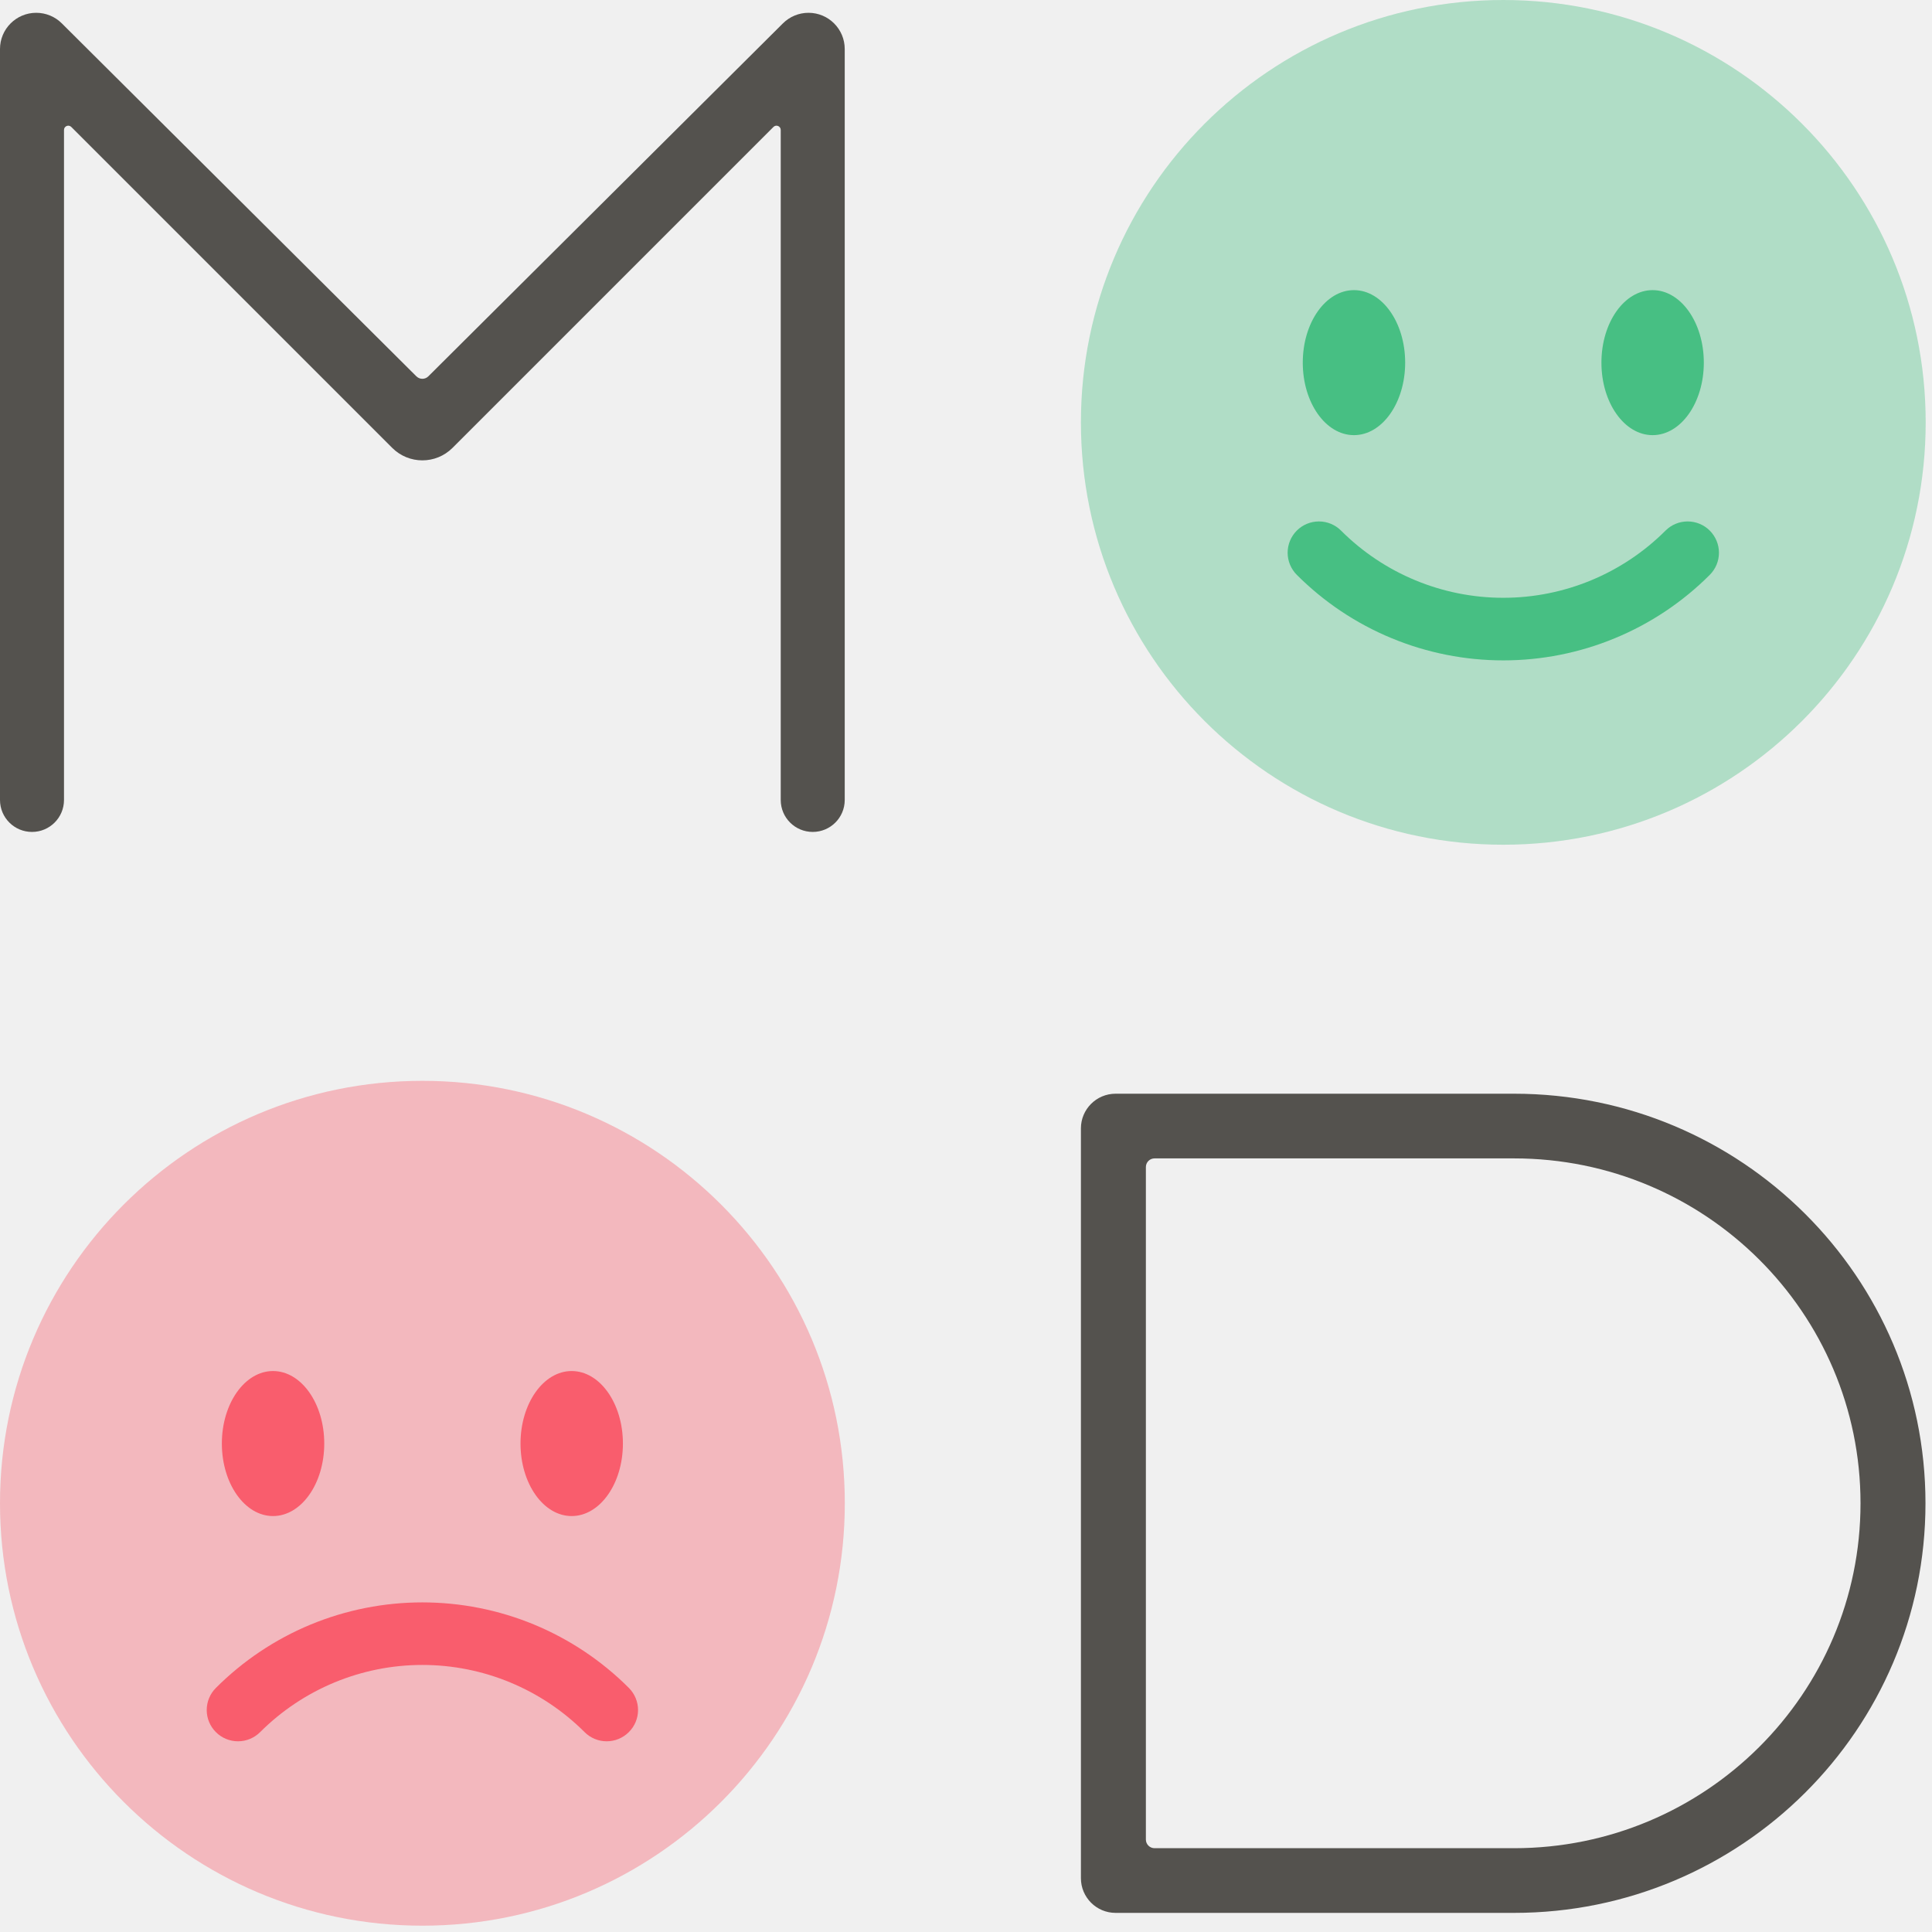
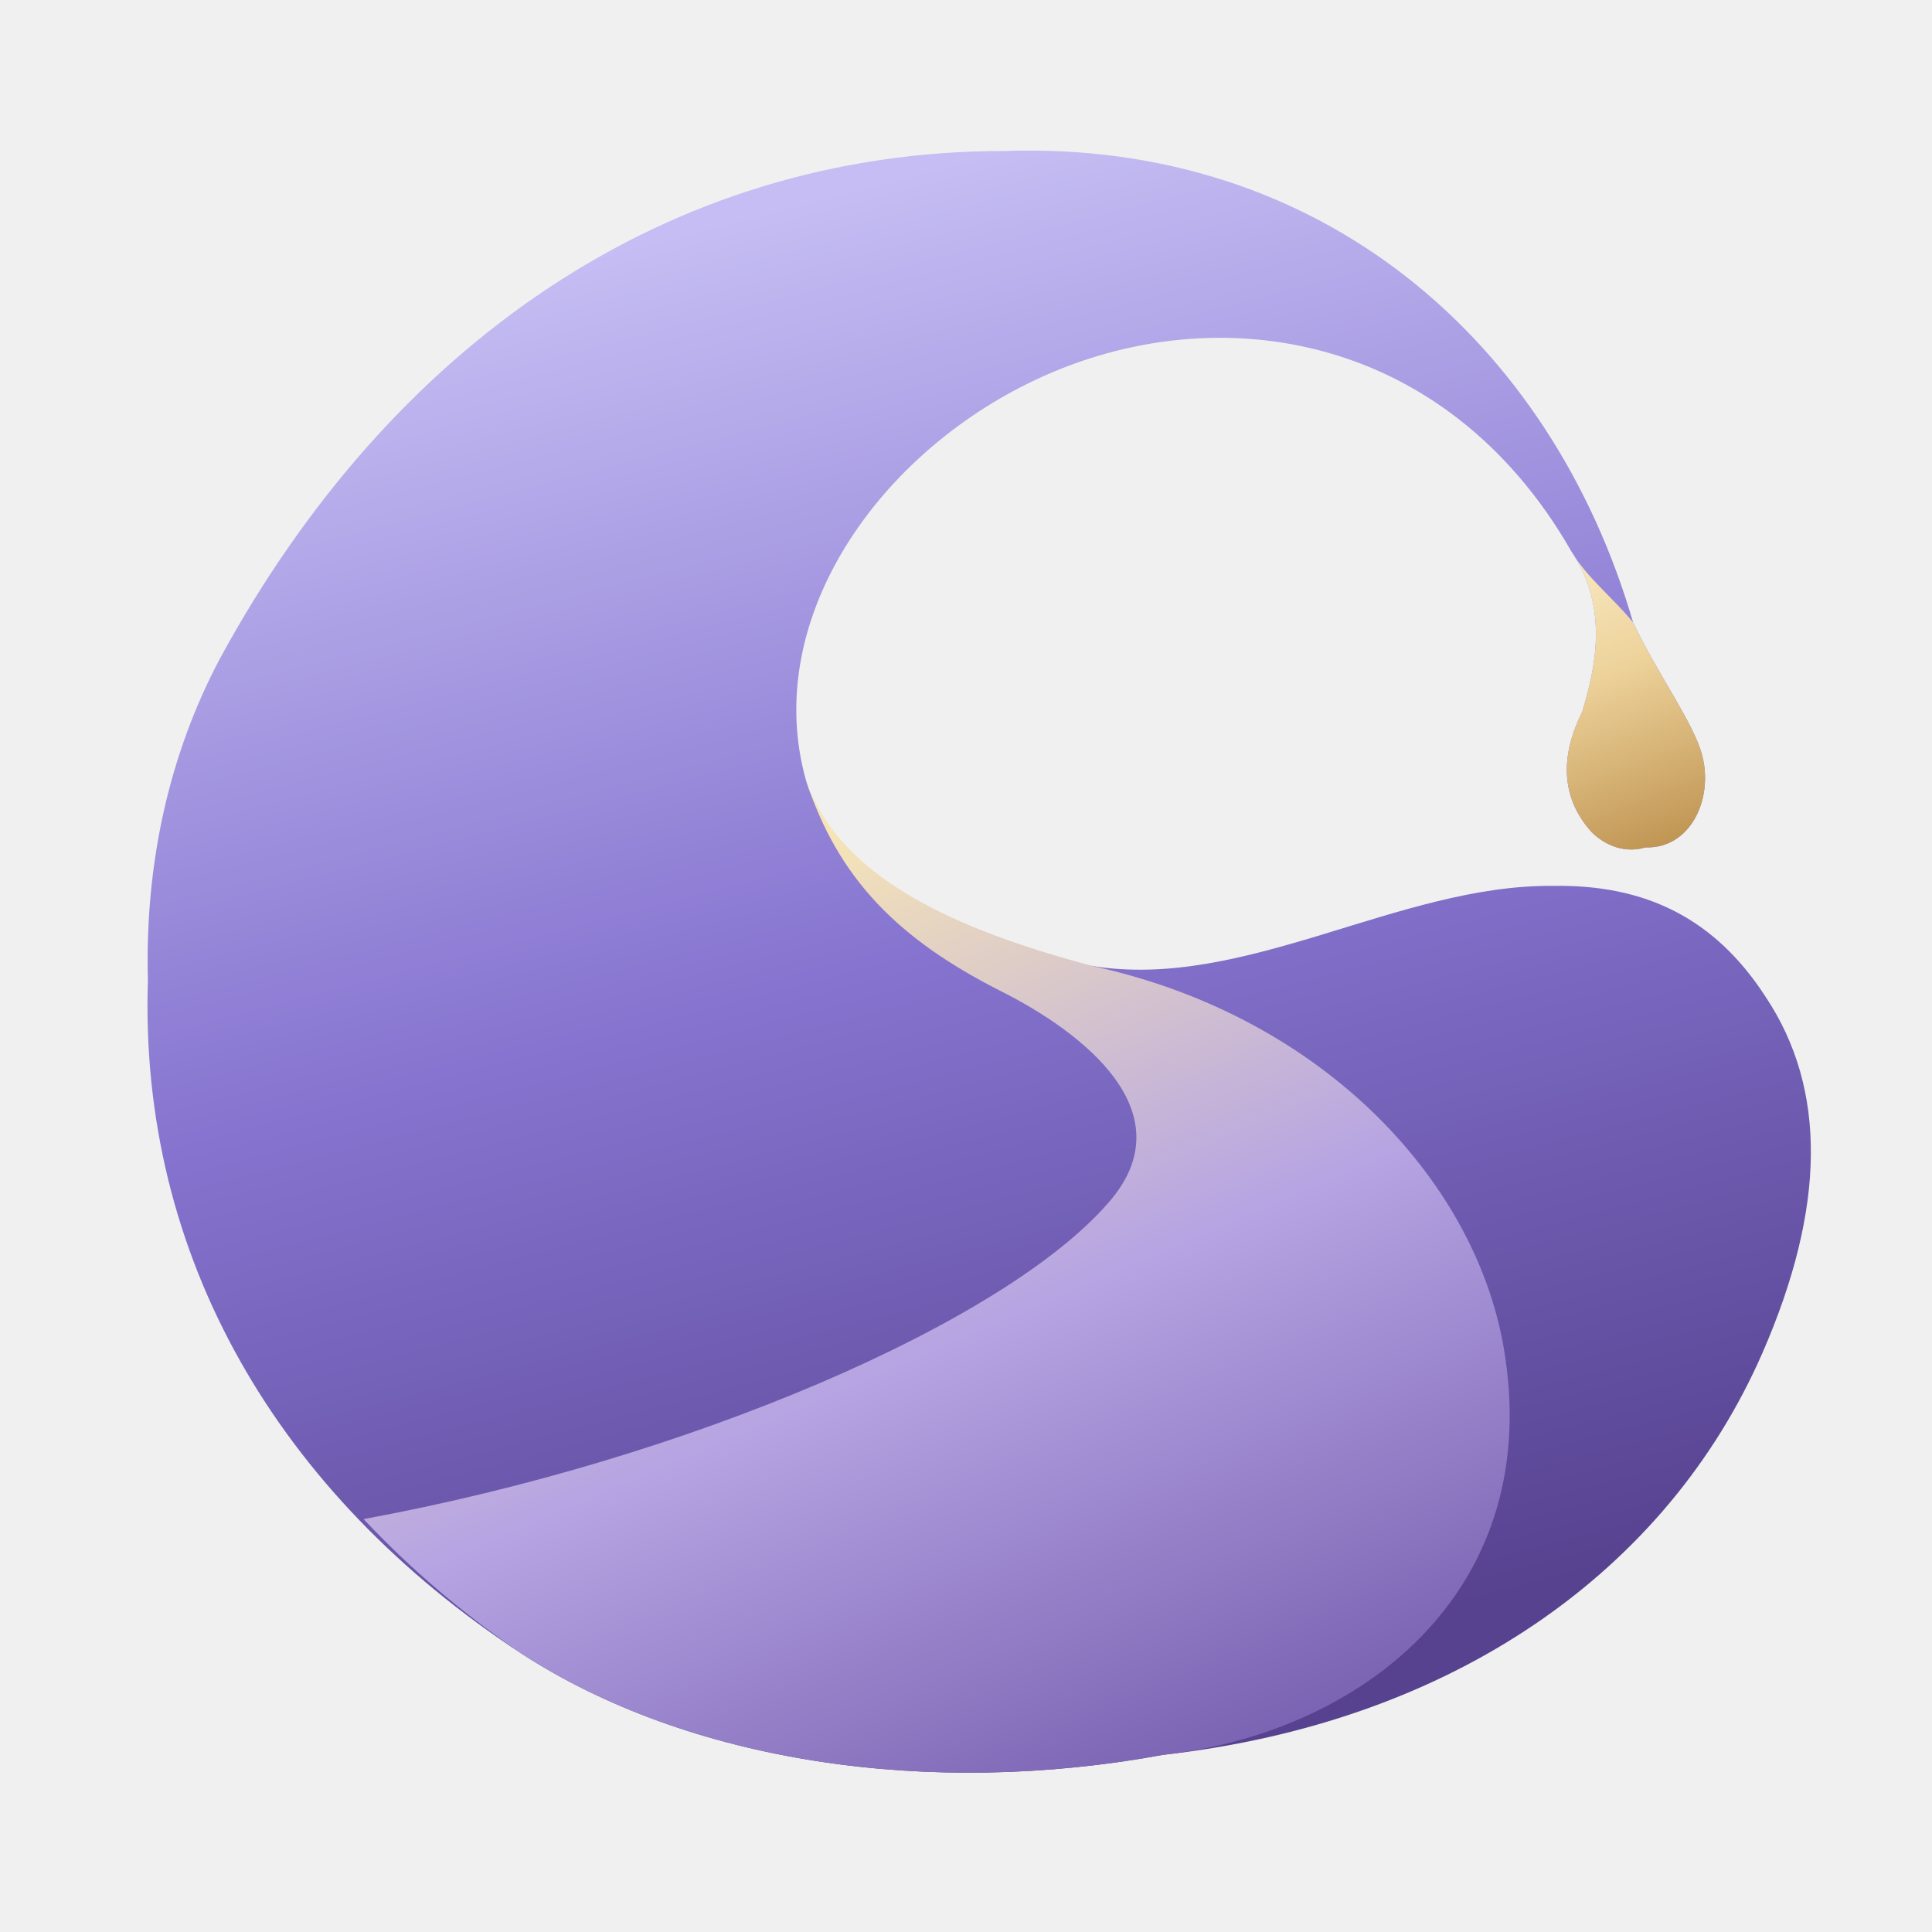
- <svg xmlns="http://www.w3.org/2000/svg" width="48" height="48" viewBox="0 0 48 48" fill="none">
-   <g clip-path="url(#clip0_41_637)">
-     <path d="M20.987 19.875C20.987 20.314 20.631 20.669 20.192 20.669C19.753 20.669 19.397 20.314 19.397 19.875V3.229C19.397 3.134 19.283 3.087 19.216 3.154L11.243 11.127C10.829 11.541 10.158 11.541 9.744 11.127L1.771 3.154C1.704 3.087 1.59 3.134 1.59 3.229V19.875C1.59 20.314 1.234 20.669 0.795 20.669C0.356 20.669 0 20.314 0 19.875V1.218C0 0.721 0.403 0.318 0.9 0.318C1.138 0.318 1.367 0.412 1.535 0.58L10.344 9.349C10.427 9.432 10.56 9.432 10.643 9.349L19.452 0.58C19.621 0.412 19.849 0.318 20.087 0.318C20.584 0.318 20.987 0.721 20.987 1.218V19.875Z" fill="#54524E" />
-   </g>
-   <path d="M37.349 20.987C43.145 20.987 47.843 16.29 47.843 10.494C47.843 4.698 43.145 0 37.349 0C31.553 0 26.855 4.698 26.855 10.494C26.855 16.29 31.553 20.987 37.349 20.987Z" fill="#2EB872" fill-opacity="0.33" />
-   <path d="M41.929 12.955C42.135 12.955 42.333 13.037 42.478 13.182C42.624 13.328 42.707 13.526 42.707 13.732C42.707 13.938 42.625 14.136 42.479 14.282C41.806 14.956 41.005 15.491 40.125 15.855C39.245 16.22 38.301 16.407 37.349 16.407C36.396 16.407 35.452 16.22 34.572 15.855C33.692 15.491 32.892 14.956 32.219 14.282C32.073 14.136 31.991 13.938 31.991 13.732C31.991 13.526 32.073 13.328 32.219 13.182C32.364 13.037 32.562 12.955 32.769 12.955C32.975 12.955 33.173 13.037 33.318 13.183C34.387 14.252 35.837 14.852 37.349 14.852C38.86 14.852 40.31 14.252 41.379 13.183C41.525 13.037 41.722 12.955 41.929 12.955ZM33.639 7.208C34.341 7.208 34.911 8.014 34.911 9.01C34.911 10.005 34.341 10.811 33.639 10.811C32.936 10.811 32.367 10.005 32.367 9.01C32.367 8.015 32.936 7.208 33.639 7.208ZM41.059 7.208C41.761 7.208 42.331 8.014 42.331 9.01C42.331 10.005 41.761 10.811 41.059 10.811C40.356 10.811 39.787 10.005 39.787 9.01C39.787 8.014 40.356 7.208 41.059 7.208Z" fill="#2EB872" fill-opacity="0.8" />
-   <g clip-path="url(#clip1_41_637)">
-     <path d="M10.495 47.843C16.291 47.843 20.989 43.144 20.989 37.348C20.989 31.551 16.291 26.853 10.495 26.853C4.698 26.853 0 31.551 0 37.348C0 43.144 4.698 47.843 10.495 47.843Z" fill="#FA4659" fill-opacity="0.33" />
-     <path d="M10.493 39.811C11.446 39.811 12.39 39.998 13.27 40.362C14.15 40.727 14.951 41.262 15.624 41.936C15.77 42.082 15.852 42.28 15.852 42.486C15.852 42.692 15.769 42.889 15.623 43.034C15.477 43.18 15.28 43.262 15.073 43.262C14.867 43.262 14.669 43.18 14.524 43.034C13.455 41.966 12.005 41.365 10.493 41.365C8.982 41.365 7.532 41.966 6.463 43.034C6.317 43.18 6.119 43.262 5.913 43.262C5.707 43.262 5.509 43.18 5.364 43.034C5.218 42.889 5.136 42.691 5.136 42.486C5.136 42.279 5.218 42.082 5.364 41.936C6.037 41.262 6.837 40.727 7.717 40.362C8.597 39.998 9.541 39.811 10.493 39.811ZM6.783 34.063C7.486 34.063 8.056 34.87 8.056 35.864C8.056 36.86 7.486 37.666 6.783 37.666C6.081 37.666 5.512 36.859 5.512 35.864C5.512 34.87 6.081 34.063 6.783 34.063ZM14.203 34.063C14.906 34.063 15.476 34.87 15.476 35.864C15.476 36.86 14.906 37.666 14.203 37.666C13.501 37.666 12.932 36.86 12.932 35.864C12.932 34.87 13.501 34.063 14.203 34.063Z" fill="#FA4659" fill-opacity="0.8" />
-   </g>
-   <g clip-path="url(#clip2_41_637)">
-     <path fill-rule="evenodd" clip-rule="evenodd" d="M37.616 27.173C43.261 27.173 47.838 31.729 47.838 37.349C47.838 42.969 43.261 47.525 37.616 47.525H27.716C27.241 47.525 26.855 47.139 26.855 46.663V28.034C26.855 27.559 27.241 27.173 27.716 27.173H37.616ZM28.684 28.78C28.566 28.78 28.469 28.876 28.469 28.995V45.703C28.469 45.821 28.566 45.918 28.684 45.918H37.508V45.917C37.544 45.917 37.58 45.918 37.616 45.918C42.37 45.918 46.224 42.081 46.224 37.349C46.224 32.616 42.37 28.78 37.616 28.78C37.58 28.78 37.544 28.78 37.508 28.78V28.78H28.684Z" fill="#54524E" />
-   </g>
+ <svg xmlns="http://www.w3.org/2000/svg" width="48" height="48" viewBox="0 0 1254 1254" fill="none">
  <defs>
-     <clipPath id="clip0_41_637">
-       <rect width="20.987" height="20.987" fill="white" />
-     </clipPath>
-     <clipPath id="clip1_41_637">
-       <rect width="20.987" height="20.987" fill="white" transform="translate(0 26.8552)" />
-     </clipPath>
-     <clipPath id="clip2_41_637">
-       <rect width="20.987" height="20.987" fill="white" transform="translate(26.8552 26.8552)" />
-     </clipPath>
+     <linearGradient id="pearl" gradientUnits="userSpaceOnUse" x1="560" y1="120" x2="810" y2="1080">
+       <stop stop-color="#C5BDF3" />
+       <stop offset="0.5" stop-color="#8573CF" />
+       <stop offset="1" stop-color="#56428F" />
+     </linearGradient>
+     <linearGradient id="light" gradientUnits="userSpaceOnUse" x1="570" y1="525" x2="835" y2="1140">
+       <stop stop-color="#F6E5B6" />
+       <stop offset="0.5" stop-color="#B6A4E3" />
+       <stop offset="1" stop-color="#7760B0" />
+     </linearGradient>
+     <linearGradient id="drop" gradientUnits="userSpaceOnUse" x1="1000" y1="320" x2="1090" y2="552">
+       <stop stop-color="#FFF6D8" />
+       <stop offset="0.5" stop-color="#EDD29A" />
+       <stop offset="1" stop-color="#BE9250" />
+     </linearGradient>
  </defs>
+   <path d="M1068 550C1097 551 1112 519 1105 491C1100 470 1076 438 1060 404C1007 222 858 91 652 98C432 98 253 225 143 427C110 489 94 560 96 636C90 816 181 970 338 1073C447 1144 603 1167 755 1139C943 1118 1082 1020 1144 878C1185 784 1186 707 1146 647C1113 596 1068 574 1008 575C908 574 808 643 709 627C619 613 540 564 523 506C495 405 566 299 667 249C784 191 937 213 1020 358C1044 394 1036 432 1027 462C1011 494 1015 520 1033 540C1042 549 1055 554 1068 550Z" fill="url(#pearl)" />
+   <path d="M523 506C545 571 623 604 709 627C861 660 961 770 977 881C1000 1035 882 1125 755 1139C603 1167 447 1144 338 1073C300 1047 266 1018 236 986C448 947 653 858 720 780C770 722 703 670 649 643C584 610 544 571 523 506Z" fill="url(#light)" />
+   <path d="M1060 404C1076 438 1100 470 1105 491C1112 519 1097 551 1068 550C1055 554 1042 549 1033 540C1015 520 1011 494 1027 462C1036 432 1044 394 1020 358C1030 375 1047 388 1060 404Z" fill="url(#drop)" />
</svg>
